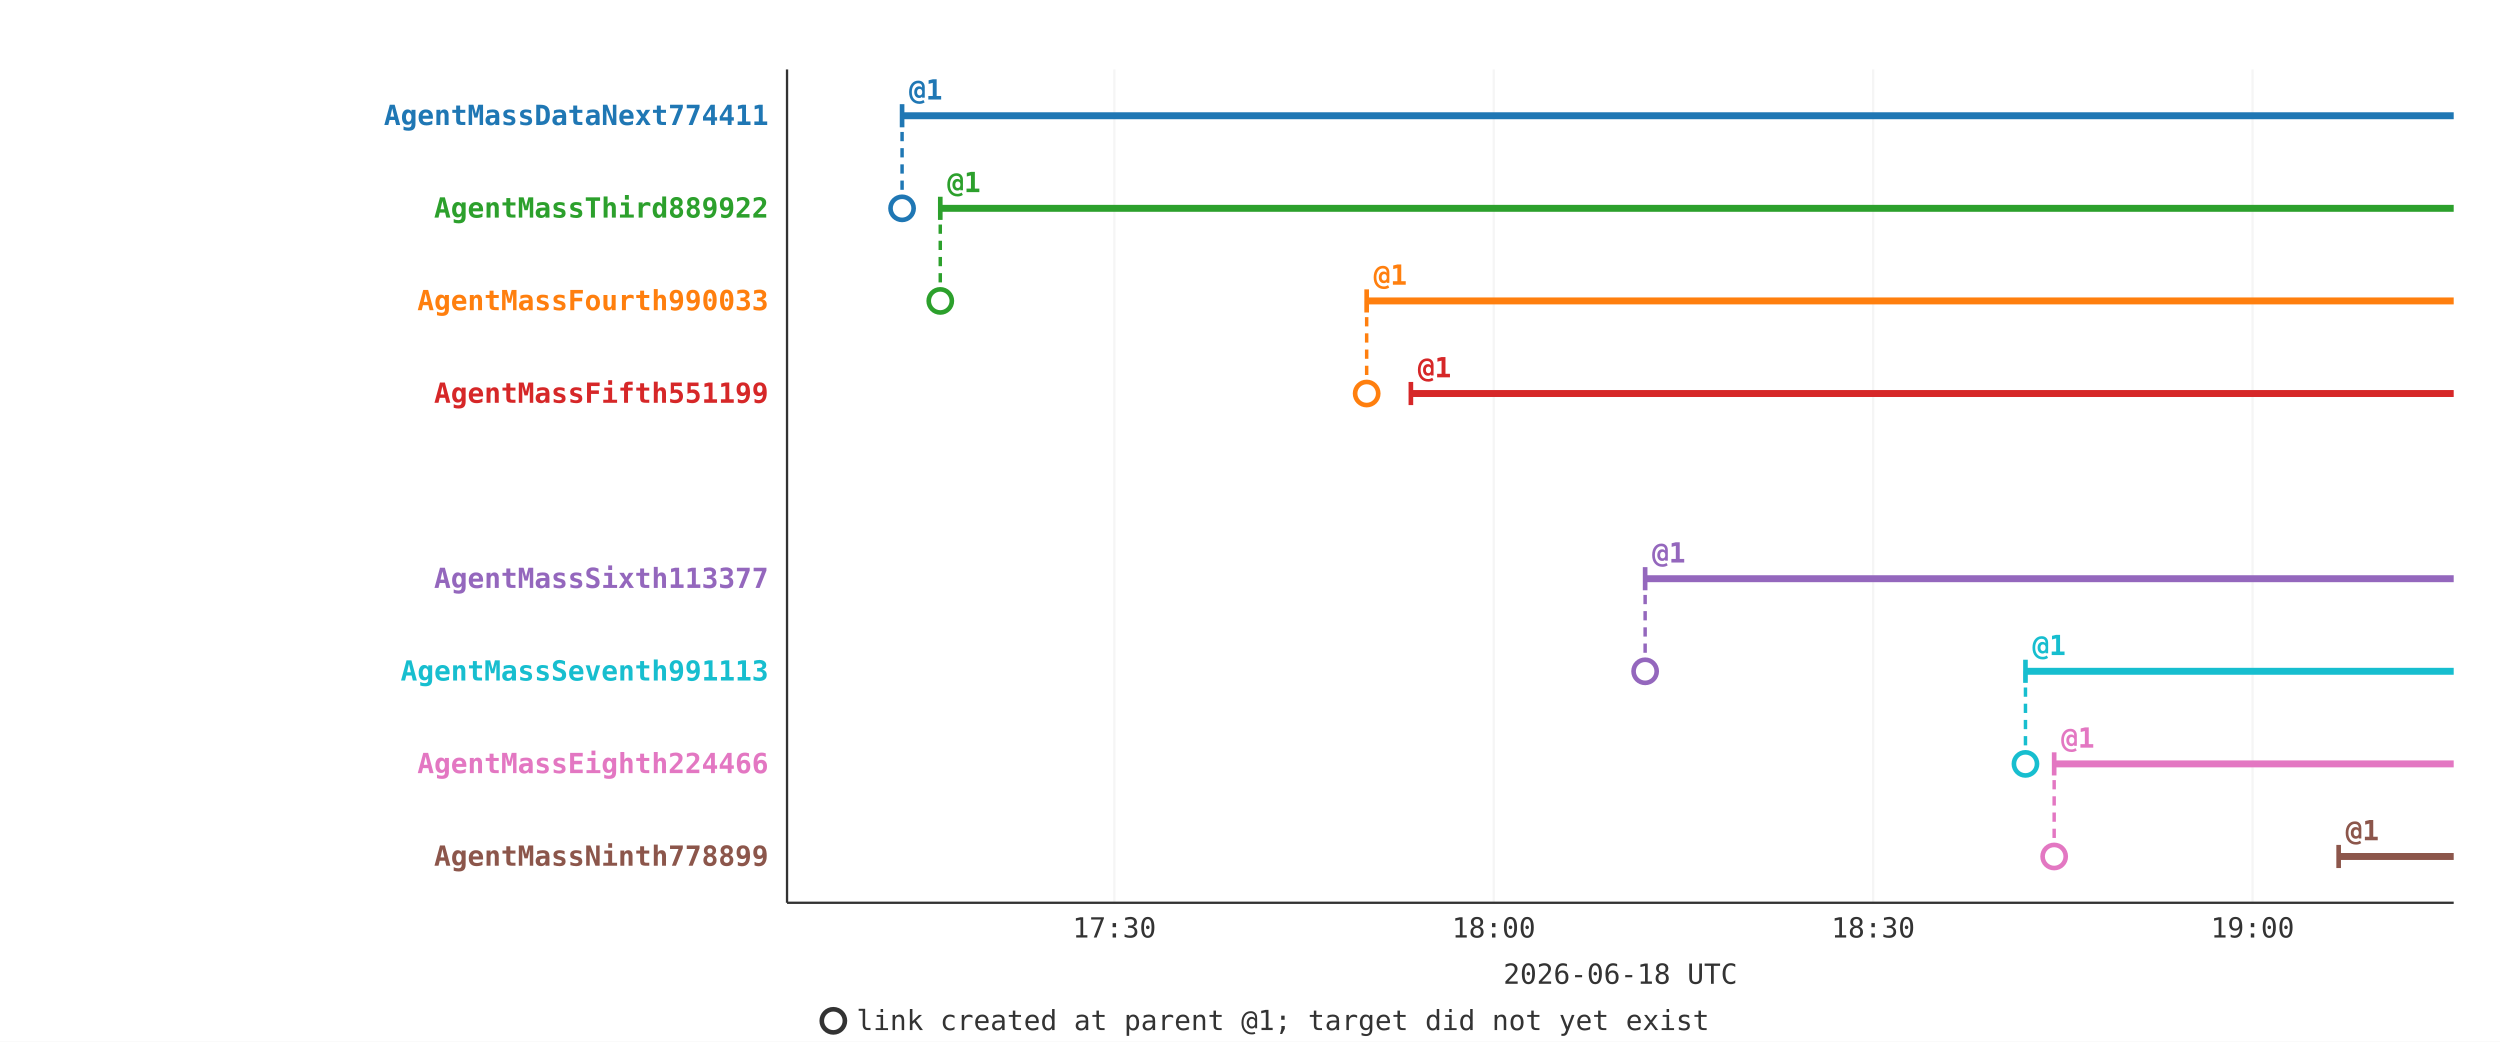
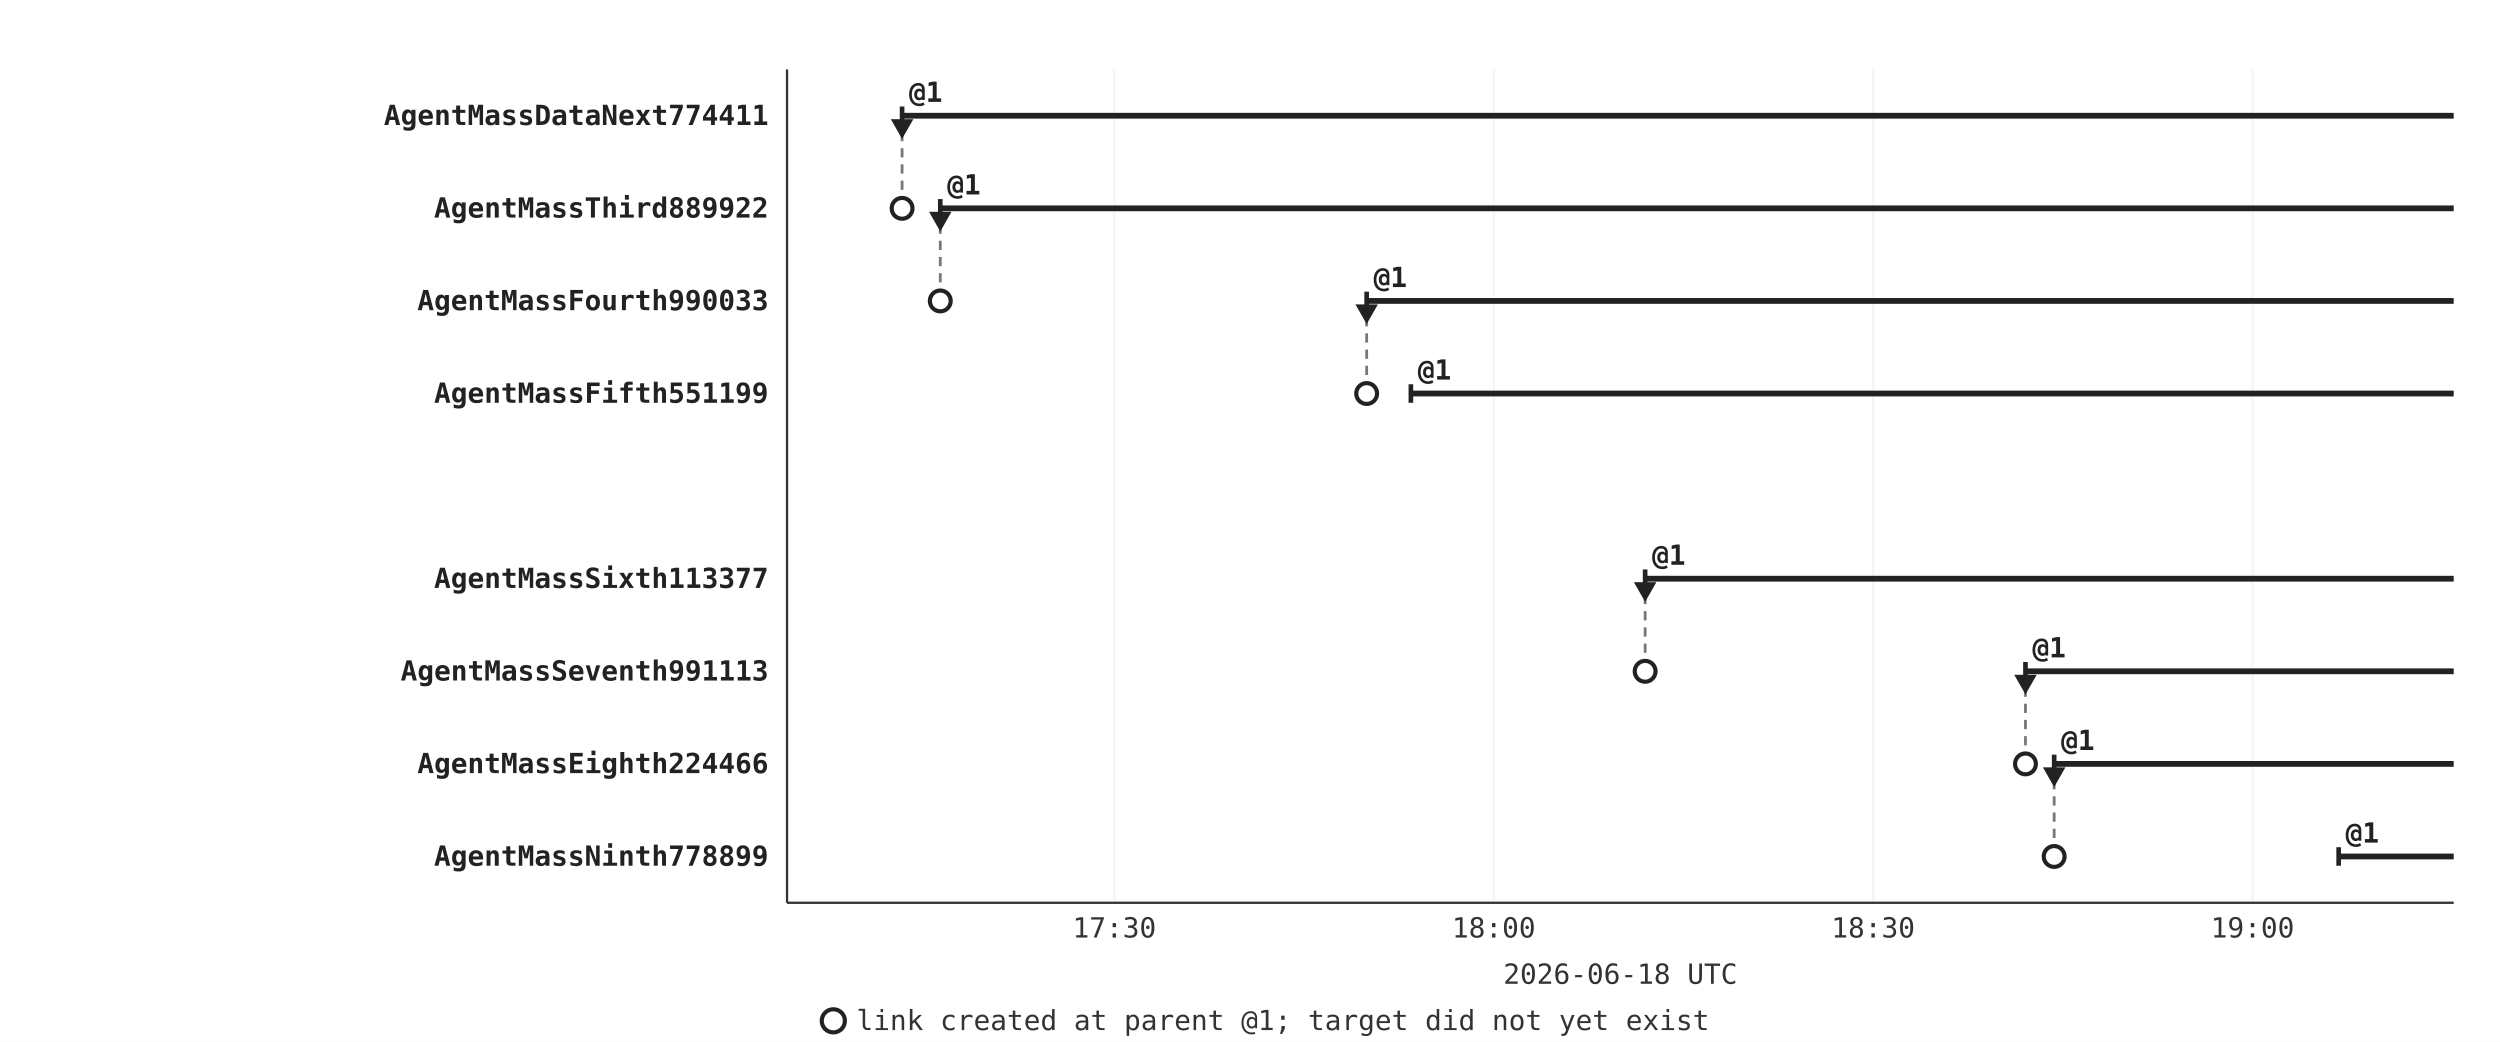
<svg xmlns="http://www.w3.org/2000/svg" width="1080" height="450" viewBox="0 0 1080 450" font-family="monospace" font-size="12">
  <rect x="0" y="0" width="1080" height="450" fill="#ffffff" />
  <style>.axis{stroke:#333;stroke-width:1;fill:none}.grid{stroke:#f5f5f5;stroke-width:1;fill:none}.tick{fill:#333}</style>
  <line class="grid" x1="481.4" y1="30" x2="481.4" y2="390" />
  <line class="grid" x1="645.3" y1="30" x2="645.3" y2="390" />
  <line class="grid" x1="809.2" y1="30" x2="809.2" y2="390" />
  <line class="grid" x1="973.1" y1="30" x2="973.1" y2="390" />
-   <line x1="389.7" y1="50.0" x2="389.7" y2="90.0" stroke="#1f77b4" stroke-width="1.5" stroke-dasharray="4 3" fill="none" />
-   <line x1="406.2" y1="90.0" x2="406.2" y2="130.0" stroke="#2ca02c" stroke-width="1.5" stroke-dasharray="4 3" fill="none" />
-   <line x1="590.4" y1="130.0" x2="590.4" y2="170.0" stroke="#ff7f0e" stroke-width="1.5" stroke-dasharray="4 3" fill="none" />
-   <line x1="710.7" y1="250.0" x2="710.7" y2="290.0" stroke="#9467bd" stroke-width="1.5" stroke-dasharray="4 3" fill="none" />
-   <line x1="875.0" y1="290.0" x2="875.0" y2="330.0" stroke="#17becf" stroke-width="1.5" stroke-dasharray="4 3" fill="none" />
-   <line x1="887.4" y1="330.0" x2="887.4" y2="370.0" stroke="#e377c2" stroke-width="1.5" stroke-dasharray="4 3" fill="none" />
-   <text x="332" y="54.0" text-anchor="end" fill="#1f77b4" font-weight="bold">AgentMassDataNext774411</text>
-   <line x1="389.7" y1="50.0" x2="1060.0" y2="50.0" stroke="#1f77b4" stroke-width="3" fill="none" />
-   <line x1="389.7" y1="45.0" x2="389.7" y2="55.0" stroke="#1f77b4" stroke-width="2" />
-   <text x="392.7" y="43.0" text-anchor="start" fill="#1f77b4" font-weight="bold">@1</text>
-   <text x="332" y="94.0" text-anchor="end" fill="#2ca02c" font-weight="bold">AgentMassThird889922</text>
-   <line x1="406.2" y1="90.0" x2="1060.0" y2="90.0" stroke="#2ca02c" stroke-width="3" fill="none" />
-   <line x1="406.2" y1="85.0" x2="406.2" y2="95.0" stroke="#2ca02c" stroke-width="2" />
-   <text x="409.2" y="83.0" text-anchor="start" fill="#2ca02c" font-weight="bold">@1</text>
-   <text x="332" y="134.0" text-anchor="end" fill="#ff7f0e" font-weight="bold">AgentMassFourth990033</text>
-   <line x1="590.4" y1="130.0" x2="1060.0" y2="130.0" stroke="#ff7f0e" stroke-width="3" fill="none" />
-   <line x1="590.4" y1="125.0" x2="590.4" y2="135.0" stroke="#ff7f0e" stroke-width="2" />
-   <text x="593.4" y="123.0" text-anchor="start" fill="#ff7f0e" font-weight="bold">@1</text>
-   <text x="332" y="174.0" text-anchor="end" fill="#d62728" font-weight="bold">AgentMassFifth551199</text>
-   <line x1="609.5" y1="170.0" x2="1060.0" y2="170.0" stroke="#d62728" stroke-width="3" fill="none" />
-   <line x1="609.5" y1="165.0" x2="609.5" y2="175.0" stroke="#d62728" stroke-width="2" />
-   <text x="612.5" y="163.0" text-anchor="start" fill="#d62728" font-weight="bold">@1</text>
-   <text x="332" y="254.0" text-anchor="end" fill="#9467bd" font-weight="bold">AgentMassSixth113377</text>
-   <line x1="710.7" y1="250.0" x2="1060.0" y2="250.0" stroke="#9467bd" stroke-width="3" fill="none" />
-   <line x1="710.7" y1="245.0" x2="710.7" y2="255.0" stroke="#9467bd" stroke-width="2" />
-   <text x="713.7" y="243.0" text-anchor="start" fill="#9467bd" font-weight="bold">@1</text>
-   <text x="332" y="294.0" text-anchor="end" fill="#17becf" font-weight="bold">AgentMassSeventh991113</text>
-   <line x1="875.0" y1="290.0" x2="1060.0" y2="290.0" stroke="#17becf" stroke-width="3" fill="none" />
-   <line x1="875.0" y1="285.0" x2="875.0" y2="295.0" stroke="#17becf" stroke-width="2" />
-   <text x="878.0" y="283.0" text-anchor="start" fill="#17becf" font-weight="bold">@1</text>
-   <text x="332" y="334.0" text-anchor="end" fill="#e377c2" font-weight="bold">AgentMassEighth224466</text>
-   <line x1="887.4" y1="330.0" x2="1060.0" y2="330.0" stroke="#e377c2" stroke-width="3" fill="none" />
-   <line x1="887.4" y1="325.0" x2="887.4" y2="335.0" stroke="#e377c2" stroke-width="2" />
-   <text x="890.4" y="323.0" text-anchor="start" fill="#e377c2" font-weight="bold">@1</text>
-   <text x="332" y="374.0" text-anchor="end" fill="#8c564b" font-weight="bold">AgentMassNinth778899</text>
-   <line x1="1010.3" y1="370.0" x2="1060.0" y2="370.0" stroke="#8c564b" stroke-width="3" fill="none" />
-   <line x1="1010.3" y1="365.0" x2="1010.3" y2="375.0" stroke="#8c564b" stroke-width="2" />
-   <text x="1013.3" y="363.0" text-anchor="start" fill="#8c564b" font-weight="bold">@1</text>
-   <circle cx="389.7" cy="90.0" r="5" fill="#fff" stroke="#1f77b4" stroke-width="2" />
-   <circle cx="406.2" cy="130.0" r="5" fill="#fff" stroke="#2ca02c" stroke-width="2" />
-   <circle cx="590.4" cy="170.0" r="5" fill="#fff" stroke="#ff7f0e" stroke-width="2" />
-   <circle cx="710.7" cy="290.0" r="5" fill="#fff" stroke="#9467bd" stroke-width="2" />
-   <circle cx="875.0" cy="330.0" r="5" fill="#fff" stroke="#17becf" stroke-width="2" />
-   <circle cx="887.4" cy="370.0" r="5" fill="#fff" stroke="#e377c2" stroke-width="2" />
+   <line x1="389.7" y1="50.0" x2="389.7" y2="90.0" stroke="#777" stroke-width="1.2" stroke-dasharray="4 3" fill="none" />
+   <line x1="406.2" y1="90.0" x2="406.2" y2="130.0" stroke="#777" stroke-width="1.2" stroke-dasharray="4 3" fill="none" />
+   <line x1="590.4" y1="130.0" x2="590.4" y2="170.0" stroke="#777" stroke-width="1.2" stroke-dasharray="4 3" fill="none" />
+   <line x1="710.7" y1="250.0" x2="710.7" y2="290.0" stroke="#777" stroke-width="1.2" stroke-dasharray="4 3" fill="none" />
+   <line x1="875.0" y1="290.0" x2="875.0" y2="330.0" stroke="#777" stroke-width="1.2" stroke-dasharray="4 3" fill="none" />
+   <line x1="887.4" y1="330.0" x2="887.4" y2="370.0" stroke="#777" stroke-width="1.2" stroke-dasharray="4 3" fill="none" />
+   <text x="332" y="54.0" text-anchor="end" fill="#222" font-weight="bold">AgentMassDataNext774411</text>
+   <line x1="389.7" y1="50.0" x2="1060.0" y2="50.0" stroke="#222" stroke-width="2.5" />
+   <line x1="389.7" y1="46.0" x2="389.7" y2="54.0" stroke="#222" stroke-width="2" />
+   <text x="392.7" y="44.0" text-anchor="start" fill="#222" font-weight="bold">@1</text>
+   <text x="332" y="94.0" text-anchor="end" fill="#222" font-weight="bold">AgentMassThird889922</text>
+   <line x1="406.2" y1="90.0" x2="1060.0" y2="90.0" stroke="#222" stroke-width="2.5" />
+   <line x1="406.2" y1="86.0" x2="406.2" y2="94.0" stroke="#222" stroke-width="2" />
+   <text x="409.2" y="84.0" text-anchor="start" fill="#222" font-weight="bold">@1</text>
+   <text x="332" y="134.0" text-anchor="end" fill="#222" font-weight="bold">AgentMassFourth990033</text>
+   <line x1="590.4" y1="130.0" x2="1060.0" y2="130.0" stroke="#222" stroke-width="2.5" />
+   <line x1="590.4" y1="126.0" x2="590.4" y2="134.0" stroke="#222" stroke-width="2" />
+   <text x="593.4" y="124.0" text-anchor="start" fill="#222" font-weight="bold">@1</text>
+   <text x="332" y="174.0" text-anchor="end" fill="#222" font-weight="bold">AgentMassFifth551199</text>
+   <line x1="609.5" y1="170.0" x2="1060.0" y2="170.0" stroke="#222" stroke-width="2.5" />
+   <line x1="609.5" y1="166.0" x2="609.5" y2="174.0" stroke="#222" stroke-width="2" />
+   <text x="612.5" y="164.0" text-anchor="start" fill="#222" font-weight="bold">@1</text>
+   <text x="332" y="254.0" text-anchor="end" fill="#222" font-weight="bold">AgentMassSixth113377</text>
+   <line x1="710.7" y1="250.0" x2="1060.0" y2="250.0" stroke="#222" stroke-width="2.5" />
+   <line x1="710.7" y1="246.0" x2="710.7" y2="254.0" stroke="#222" stroke-width="2" />
+   <text x="713.7" y="244.0" text-anchor="start" fill="#222" font-weight="bold">@1</text>
+   <text x="332" y="294.0" text-anchor="end" fill="#222" font-weight="bold">AgentMassSeventh991113</text>
+   <line x1="875.0" y1="290.0" x2="1060.0" y2="290.0" stroke="#222" stroke-width="2.5" />
+   <line x1="875.0" y1="286.0" x2="875.0" y2="294.0" stroke="#222" stroke-width="2" />
+   <text x="878.0" y="284.0" text-anchor="start" fill="#222" font-weight="bold">@1</text>
+   <text x="332" y="334.0" text-anchor="end" fill="#222" font-weight="bold">AgentMassEighth224466</text>
+   <line x1="887.4" y1="330.0" x2="1060.0" y2="330.0" stroke="#222" stroke-width="2.5" />
+   <line x1="887.4" y1="326.0" x2="887.4" y2="334.0" stroke="#222" stroke-width="2" />
+   <text x="890.4" y="324.0" text-anchor="start" fill="#222" font-weight="bold">@1</text>
+   <text x="332" y="374.0" text-anchor="end" fill="#222" font-weight="bold">AgentMassNinth778899</text>
+   <line x1="1010.3" y1="370.0" x2="1060.0" y2="370.0" stroke="#222" stroke-width="2.5" />
+   <line x1="1010.3" y1="366.0" x2="1010.3" y2="374.0" stroke="#222" stroke-width="2" />
+   <text x="1013.3" y="364.0" text-anchor="start" fill="#222" font-weight="bold">@1</text>
+   <polygon points="385.7,52.0 393.7,52.0 389.7,59.0" fill="#222" stroke="#222" />
+   <polygon points="402.2,92.0 410.2,92.0 406.2,99.0" fill="#222" stroke="#222" />
+   <polygon points="586.4,132.0 594.4,132.0 590.4,139.0" fill="#222" stroke="#222" />
+   <polygon points="706.7,252.0 714.7,252.0 710.7,259.0" fill="#222" stroke="#222" />
+   <polygon points="871.0,292.0 879.0,292.0 875.0,299.0" fill="#222" stroke="#222" />
+   <polygon points="883.4,332.0 891.4,332.0 887.4,339.0" fill="#222" stroke="#222" />
+   <circle cx="389.7" cy="90.0" r="4.5" fill="#fff" stroke="#222" stroke-width="1.8" />
+   <circle cx="406.2" cy="130.0" r="4.5" fill="#fff" stroke="#222" stroke-width="1.8" />
+   <circle cx="590.4" cy="170.0" r="4.5" fill="#fff" stroke="#222" stroke-width="1.8" />
+   <circle cx="710.7" cy="290.0" r="4.5" fill="#fff" stroke="#222" stroke-width="1.8" />
+   <circle cx="875.0" cy="330.0" r="4.5" fill="#fff" stroke="#222" stroke-width="1.8" />
+   <circle cx="887.4" cy="370.0" r="4.5" fill="#fff" stroke="#222" stroke-width="1.8" />
  <line class="axis" x1="340" y1="30" x2="340" y2="390" />
  <line class="axis" x1="340" y1="390" x2="1060" y2="390" />
  <text class="tick" x="481.4" y="405" text-anchor="middle">17:30</text>
  <text class="tick" x="645.3" y="405" text-anchor="middle">18:00</text>
  <text class="tick" x="809.2" y="405" text-anchor="middle">18:30</text>
  <text class="tick" x="973.1" y="405" text-anchor="middle">19:00</text>
  <text class="tick" x="700.0" y="425" text-anchor="middle">2026-06-18 UTC</text>
-   <circle cx="360" cy="441" r="5" fill="#fff" stroke="#333" stroke-width="2" />
+   <circle cx="360" cy="441" r="5" fill="#fff" stroke="#222" stroke-width="1.8" />
  <text class="tick" x="370" y="445" text-anchor="start">link created at parent @1; target did not yet exist</text>
</svg>
